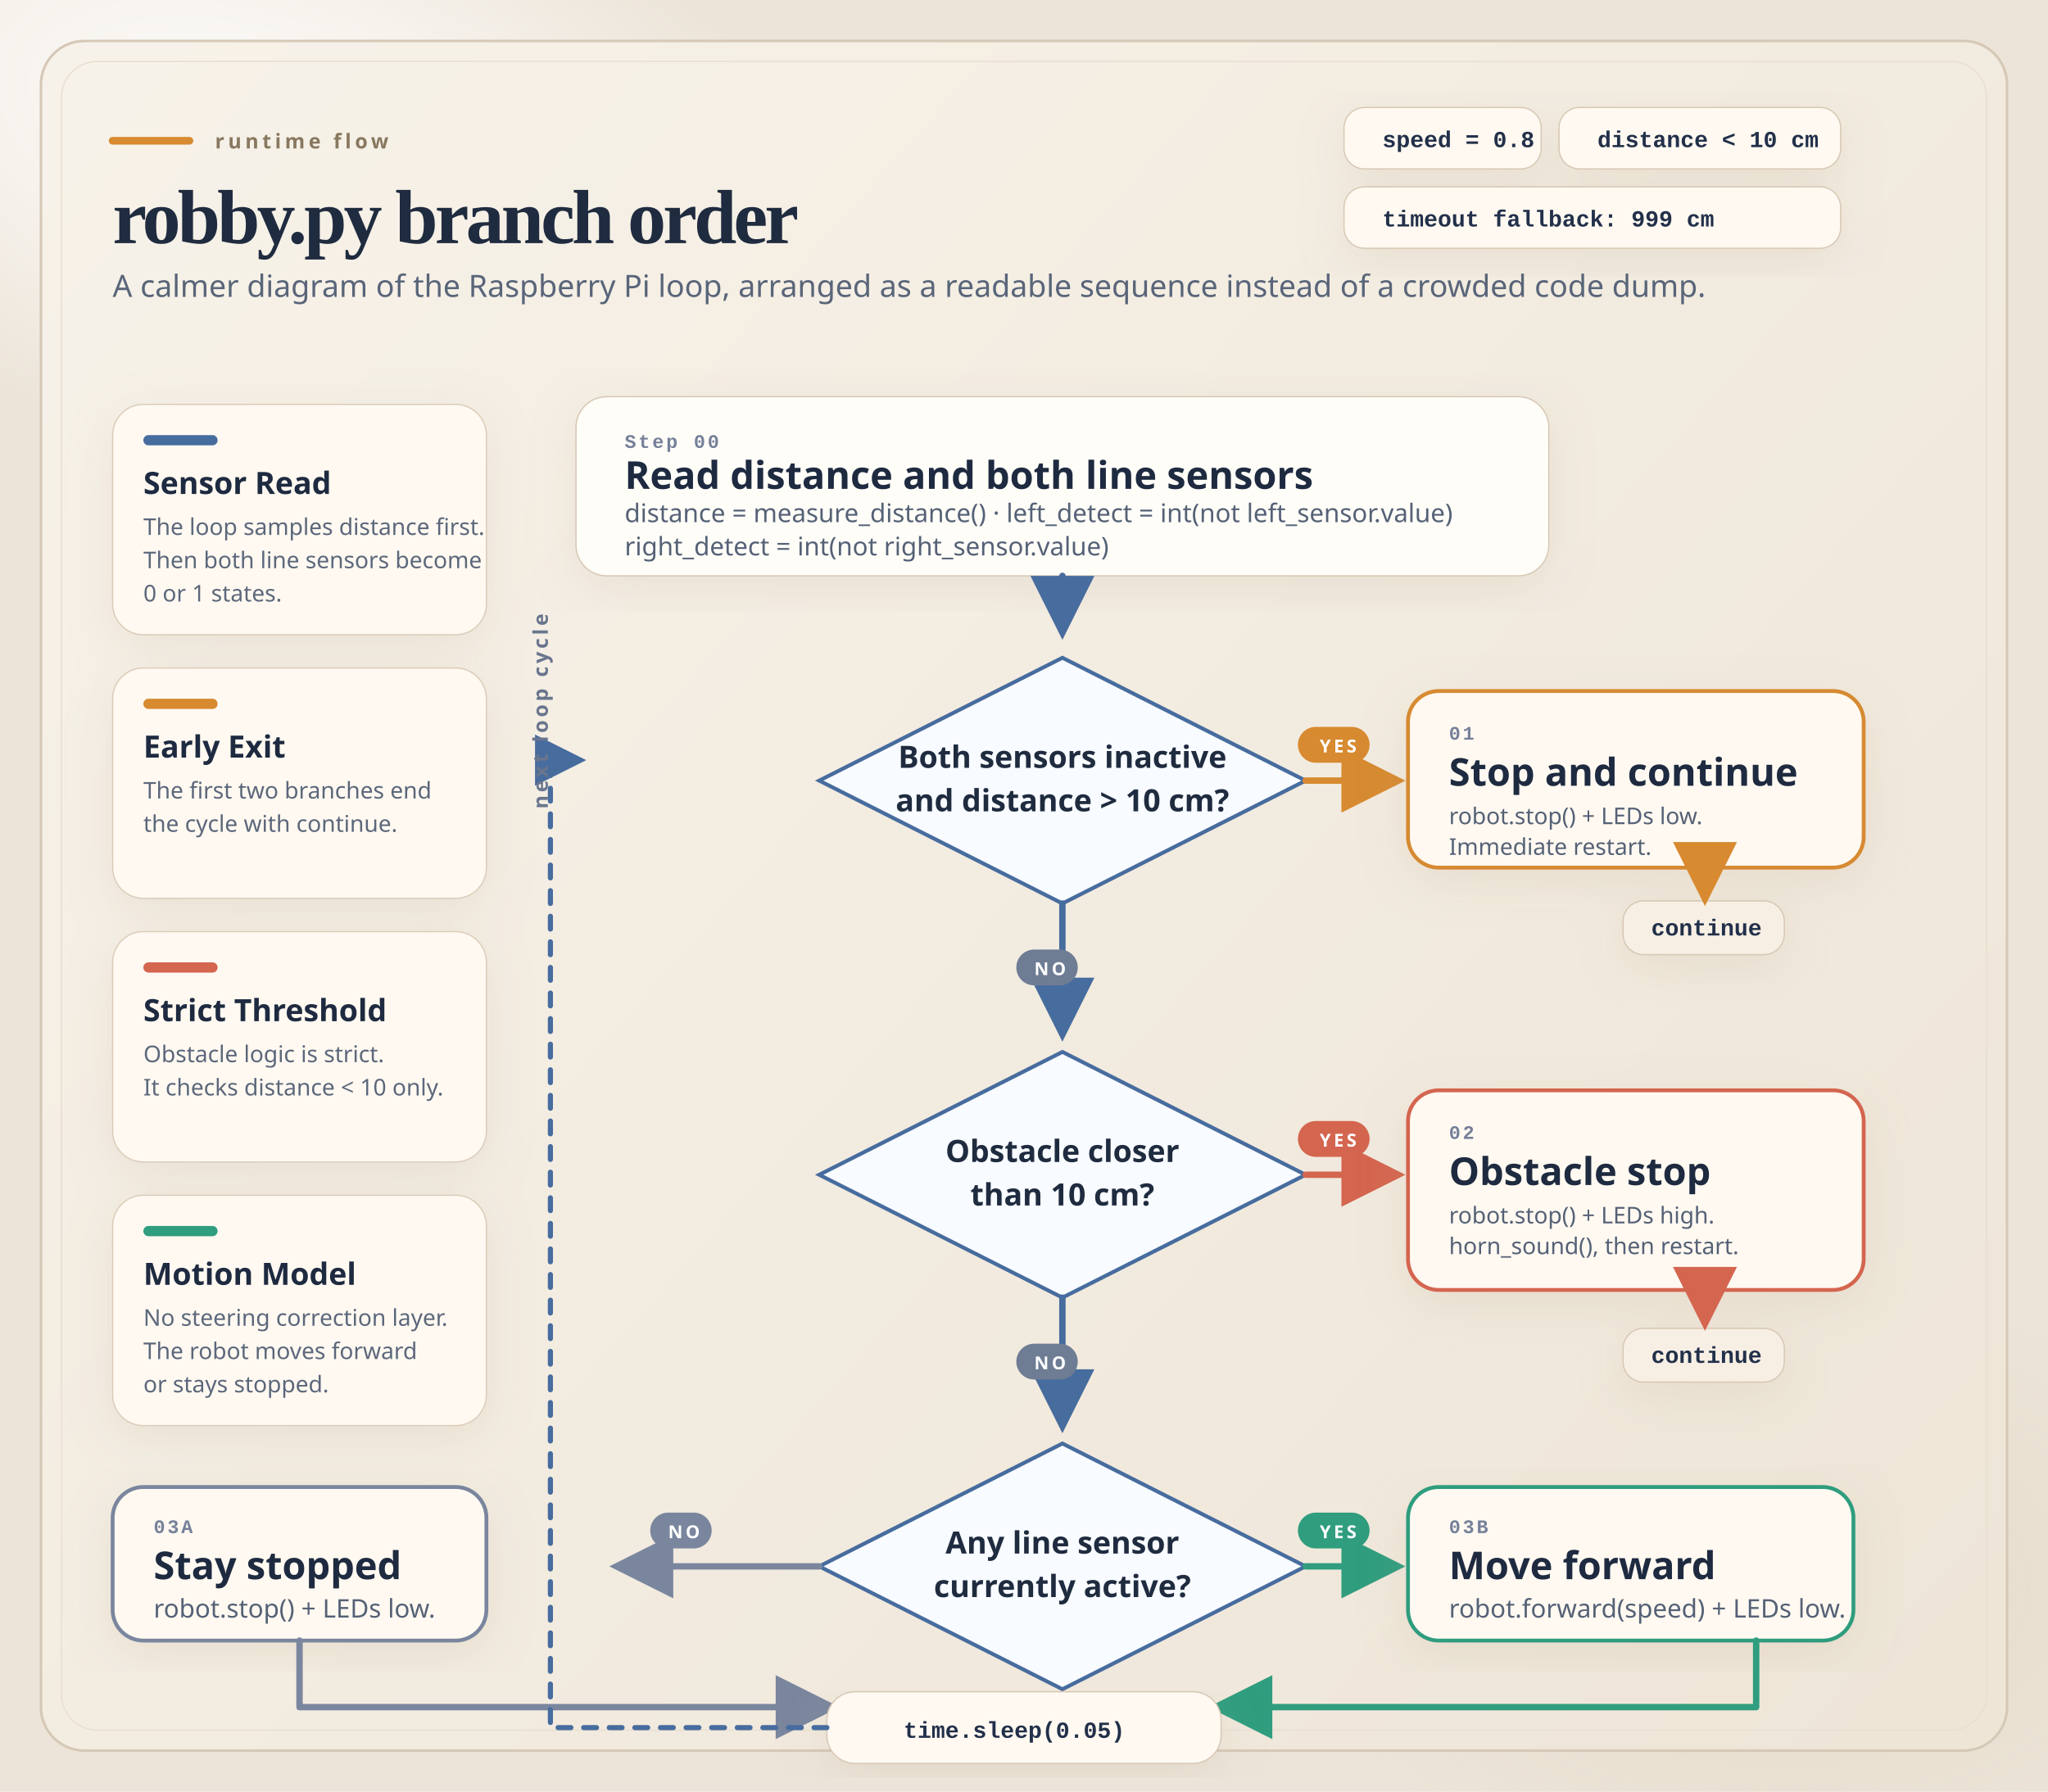
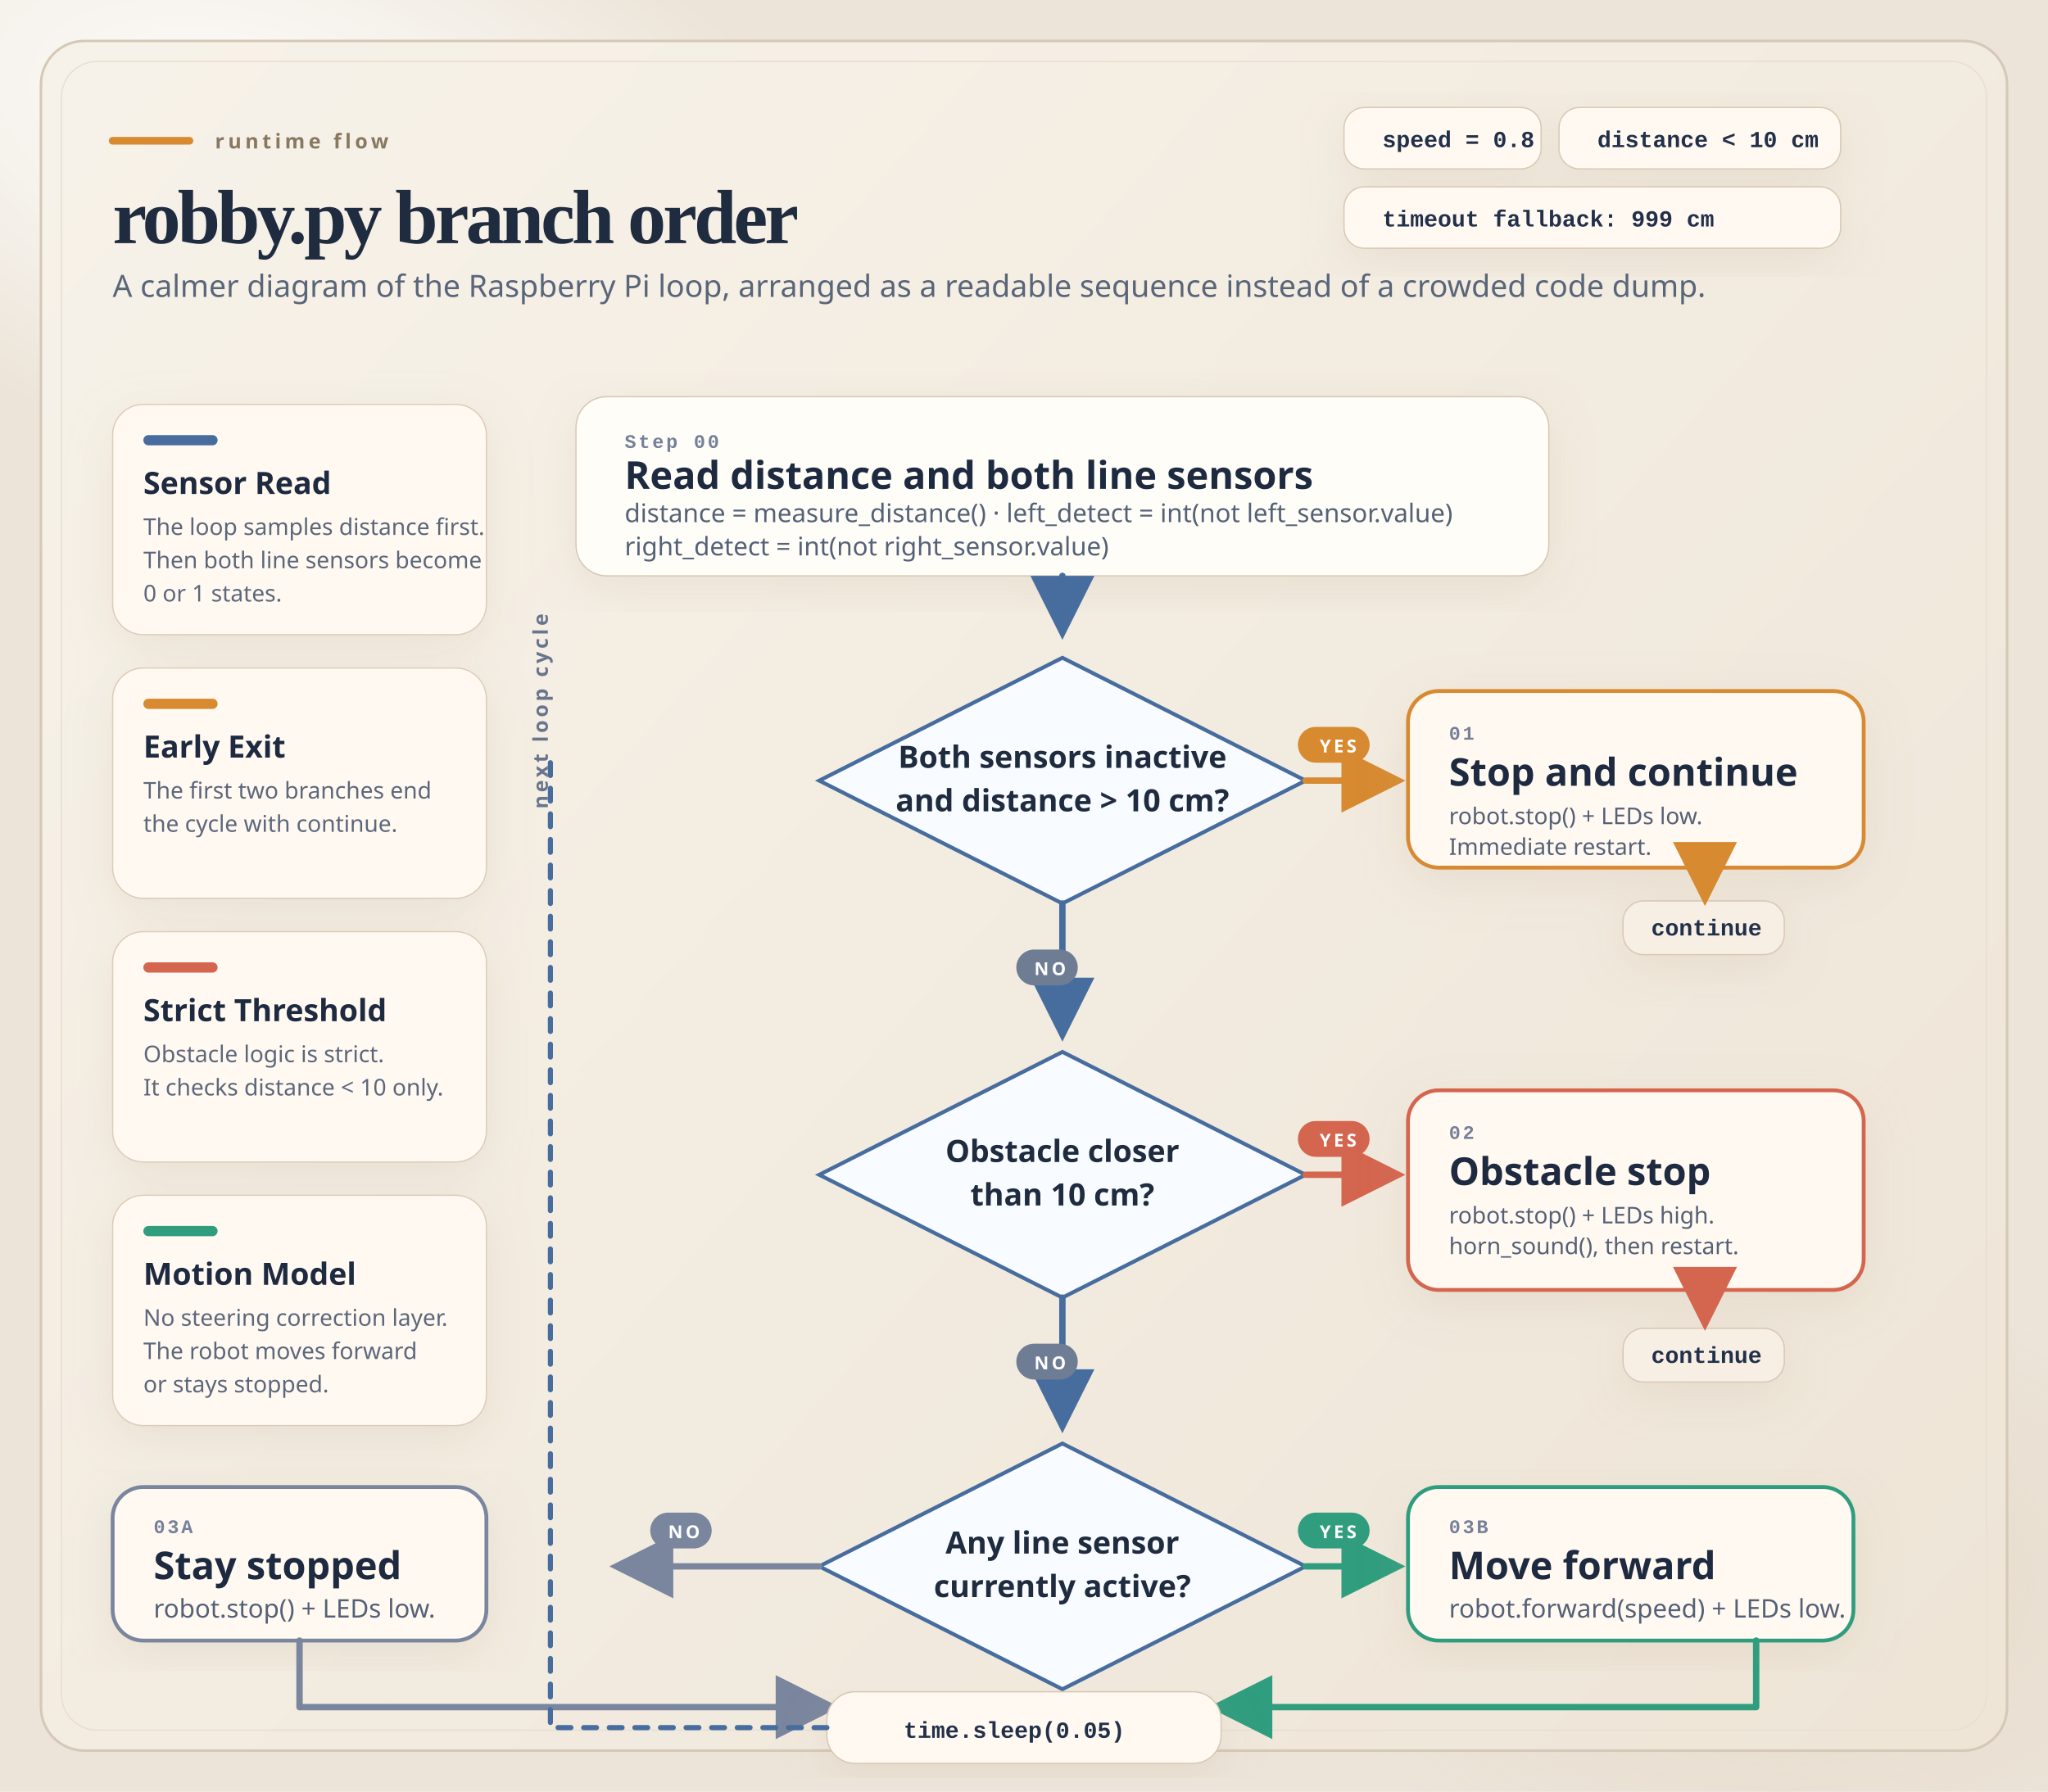
<svg xmlns="http://www.w3.org/2000/svg" width="1600" height="1400" viewBox="0 0 1600 1400" fill="none">
  <defs>
    <linearGradient id="paper" x1="64" y1="54" x2="1518" y2="1346" gradientUnits="userSpaceOnUse">
      <stop stop-color="#F7F2E9" />
      <stop offset="1" stop-color="#EEE5D7" />
    </linearGradient>
    <radialGradient id="washA" cx="0" cy="0" r="1" gradientUnits="userSpaceOnUse" gradientTransform="translate(220 120) rotate(21) scale(520 260)">
      <stop stop-color="#FFFFFF" />
      <stop offset="1" stop-color="#FFFFFF" stop-opacity="0" />
    </radialGradient>
    <radialGradient id="washB" cx="0" cy="0" r="1" gradientUnits="userSpaceOnUse" gradientTransform="translate(1390 1240) rotate(180) scale(380 240)">
      <stop stop-color="#E6DACA" />
      <stop offset="1" stop-color="#E6DACA" stop-opacity="0" />
    </radialGradient>
    <filter id="cardShadow" x="-20%" y="-20%" width="140%" height="140%" color-interpolation-filters="sRGB">
      <feDropShadow dx="0" dy="10" stdDeviation="18" flood-color="#BCA98F" flood-opacity="0.18" />
    </filter>
    <marker id="arrowNavy" viewBox="0 0 10 10" refX="8" refY="5" markerWidth="10" markerHeight="10" orient="auto-start-reverse">
      <path d="M0 0L10 5L0 10V0Z" fill="#476C9E" />
    </marker>
    <marker id="arrowAmber" viewBox="0 0 10 10" refX="8" refY="5" markerWidth="10" markerHeight="10" orient="auto-start-reverse">
      <path d="M0 0L10 5L0 10V0Z" fill="#D78A30" />
    </marker>
    <marker id="arrowCoral" viewBox="0 0 10 10" refX="8" refY="5" markerWidth="10" markerHeight="10" orient="auto-start-reverse">
      <path d="M0 0L10 5L0 10V0Z" fill="#D4654F" />
    </marker>
    <marker id="arrowMint" viewBox="0 0 10 10" refX="8" refY="5" markerWidth="10" markerHeight="10" orient="auto-start-reverse">
      <path d="M0 0L10 5L0 10V0Z" fill="#2F9D7E" />
    </marker>
    <marker id="arrowSlate" viewBox="0 0 10 10" refX="8" refY="5" markerWidth="10" markerHeight="10" orient="auto-start-reverse">
      <path d="M0 0L10 5L0 10V0Z" fill="#7A869E" />
    </marker>
    <style>
      .eyebrow { fill: #88785F; font-family: "Trebuchet MS", "Segoe UI", sans-serif; font-size: 16px; font-weight: 700; letter-spacing: 0.18em; text-transform: uppercase; }
      .title { fill: #1F2B3F; font-family: Georgia, "Times New Roman", serif; font-size: 60px; font-weight: 700; letter-spacing: -0.04em; }
      .subtitle { fill: #596579; font-family: "Trebuchet MS", "Segoe UI", sans-serif; font-size: 24px; }
      .label { fill: #758099; font-family: "Courier New", monospace; font-size: 15px; font-weight: 700; letter-spacing: 0.12em; }
      .cardTitle { fill: #1E2A40; font-family: "Trebuchet MS", "Segoe UI", sans-serif; font-size: 30px; font-weight: 700; }
      .cardBody { fill: #556176; font-family: "Trebuchet MS", "Segoe UI", sans-serif; font-size: 20px; }
      .actionBody { fill: #556176; font-family: "Trebuchet MS", "Segoe UI", sans-serif; font-size: 18px; }
      .sideTitle { fill: #1E2A40; font-family: "Trebuchet MS", "Segoe UI", sans-serif; font-size: 24px; font-weight: 700; }
      .sideBody { fill: #5C677B; font-family: "Trebuchet MS", "Segoe UI", sans-serif; font-size: 18px; }
      .diamondText { fill: #1F2B3F; font-family: "Trebuchet MS", "Segoe UI", sans-serif; font-size: 24px; font-weight: 700; text-anchor: middle; }
      .chipText { fill: #22304A; font-family: "Courier New", monospace; font-size: 18px; font-weight: 700; }
      .branch { fill: #FFFFFF; font-family: "Trebuchet MS", "Segoe UI", sans-serif; font-size: 14px; font-weight: 700; letter-spacing: 0.16em; text-transform: uppercase; }
      .loopText { fill: #69758D; font-family: "Trebuchet MS", "Segoe UI", sans-serif; font-size: 16px; font-weight: 700; letter-spacing: 0.15em; text-transform: uppercase; }
    </style>
  </defs>
  <rect width="1600" height="1400" fill="#ECE4D8" />
  <rect width="1600" height="1400" fill="url(#washA)" />
  <rect width="1600" height="1400" fill="url(#washB)" />
  <rect x="32" y="32" width="1536" height="1336" rx="34" fill="url(#paper)" stroke="#D6C8B6" stroke-width="2" />
  <rect x="48" y="48" width="1504" height="1304" rx="28" stroke="#E8DED1" />
  <path d="M88 110H148" stroke="#D78A30" stroke-width="6" stroke-linecap="round" />
  <text x="168" y="116" class="eyebrow">runtime flow</text>
  <text x="88" y="190" class="title">robby.py branch order</text>
  <text x="88" y="232" class="subtitle">A calmer diagram of the Raspberry Pi loop, arranged as a readable sequence instead of a crowded code dump.</text>
  <g filter="url(#cardShadow)">
    <rect x="1050" y="84" width="154" height="48" rx="16" fill="#FFF9F1" stroke="#D8C9B5" />
    <rect x="1218" y="84" width="220" height="48" rx="16" fill="#FFF9F1" stroke="#D8C9B5" />
    <rect x="1050" y="146" width="388" height="48" rx="16" fill="#FFF9F1" stroke="#D8C9B5" />
  </g>
  <text x="1080" y="115" class="chipText">speed = 0.8</text>
  <text x="1248" y="115" class="chipText">distance &lt; 10 cm</text>
  <text x="1080" y="177" class="chipText">timeout fallback: 999 cm</text>
  <g filter="url(#cardShadow)">
    <rect x="88" y="316" width="292" height="180" rx="24" fill="#FFF9F1" stroke="#DCCDBA" />
    <rect x="88" y="522" width="292" height="180" rx="24" fill="#FFF9F1" stroke="#DCCDBA" />
    <rect x="88" y="728" width="292" height="180" rx="24" fill="#FFF9F1" stroke="#DCCDBA" />
    <rect x="88" y="934" width="292" height="180" rx="24" fill="#FFF9F1" stroke="#DCCDBA" />
  </g>
  <rect x="112" y="340" width="58" height="8" rx="4" fill="#476C9E" />
  <text x="112" y="386" class="sideTitle">Sensor Read</text>
  <text x="112" y="418" class="sideBody">The loop samples distance first.</text>
  <text x="112" y="444" class="sideBody">Then both line sensors become</text>
  <text x="112" y="470" class="sideBody">0 or 1 states.</text>
  <rect x="112" y="546" width="58" height="8" rx="4" fill="#D78A30" />
  <text x="112" y="592" class="sideTitle">Early Exit</text>
  <text x="112" y="624" class="sideBody">The first two branches end</text>
  <text x="112" y="650" class="sideBody">the cycle with continue.</text>
  <rect x="112" y="752" width="58" height="8" rx="4" fill="#D4654F" />
  <text x="112" y="798" class="sideTitle">Strict Threshold</text>
  <text x="112" y="830" class="sideBody">Obstacle logic is strict.</text>
  <text x="112" y="856" class="sideBody">It checks distance &lt; 10 only.</text>
  <rect x="112" y="958" width="58" height="8" rx="4" fill="#2F9D7E" />
  <text x="112" y="1004" class="sideTitle">Motion Model</text>
  <text x="112" y="1036" class="sideBody">No steering correction layer.</text>
  <text x="112" y="1062" class="sideBody">The robot moves forward</text>
  <text x="112" y="1088" class="sideBody">or stays stopped.</text>
  <g filter="url(#cardShadow)">
    <rect x="450" y="310" width="760" height="140" rx="24" fill="#FFFDF8" stroke="#D7C8B6" />
  </g>
  <text x="488" y="350" class="label">Step 00</text>
  <text x="488" y="382" class="cardTitle">Read distance and both line sensors</text>
  <text x="488" y="408" class="cardBody">distance = measure_distance() · left_detect = int(not left_sensor.value)</text>
  <text x="488" y="434" class="cardBody">right_detect = int(not right_sensor.value)</text>
  <path d="M830 450V490" stroke="#476C9E" stroke-width="5" stroke-linecap="round" marker-end="url(#arrowNavy)" />
  <polygon points="830,514 1020,610 830,706 640,610" fill="#F8FBFF" stroke="#476C9E" stroke-width="3" />
  <text x="830" y="600" class="diamondText">Both sensors inactive</text>
  <text x="830" y="634" class="diamondText">and distance &gt; 10 cm?</text>
  <path d="M1020 610H1088" stroke="#D78A30" stroke-width="5" stroke-linecap="round" marker-end="url(#arrowAmber)" />
  <rect x="1014" y="568" width="56" height="28" rx="14" fill="#D78A30" />
  <text x="1031" y="588" class="branch">YES</text>
  <g filter="url(#cardShadow)">
    <rect x="1100" y="540" width="356" height="138" rx="24" fill="#FFF9F1" stroke="#D78A30" stroke-width="3" />
    <rect x="1268" y="704" width="126" height="42" rx="16" fill="#F7EFE4" stroke="#D8C8B5" />
  </g>
  <text x="1132" y="578" class="label">01</text>
  <text x="1132" y="614" class="cardTitle">Stop and continue</text>
  <text x="1132" y="644" class="actionBody">robot.stop() + LEDs low.</text>
  <text x="1132" y="668" class="actionBody">Immediate restart.</text>
  <text x="1290" y="731" class="chipText">continue</text>
  <path d="M1332 678V698" stroke="#D78A30" stroke-width="5" stroke-linecap="round" marker-end="url(#arrowAmber)" />
  <path d="M830 706V804" stroke="#476C9E" stroke-width="5" stroke-linecap="round" marker-end="url(#arrowNavy)" />
  <rect x="794" y="742" width="48" height="28" rx="14" fill="#6E7C94" />
  <text x="808" y="762" class="branch">NO</text>
  <polygon points="830,822 1020,918 830,1014 640,918" fill="#F8FBFF" stroke="#476C9E" stroke-width="3" />
  <text x="830" y="908" class="diamondText">Obstacle closer</text>
  <text x="830" y="942" class="diamondText">than 10 cm?</text>
  <path d="M1020 918H1088" stroke="#D4654F" stroke-width="5" stroke-linecap="round" marker-end="url(#arrowCoral)" />
  <rect x="1014" y="876" width="56" height="28" rx="14" fill="#D4654F" />
  <text x="1031" y="896" class="branch">YES</text>
  <g filter="url(#cardShadow)">
    <rect x="1100" y="852" width="356" height="156" rx="24" fill="#FFF9F1" stroke="#D4654F" stroke-width="3" />
    <rect x="1268" y="1038" width="126" height="42" rx="16" fill="#F7EFE4" stroke="#D8C8B5" />
  </g>
  <text x="1132" y="890" class="label">02</text>
  <text x="1132" y="926" class="cardTitle">Obstacle stop</text>
  <text x="1132" y="956" class="actionBody">robot.stop() + LEDs high.</text>
  <text x="1132" y="980" class="actionBody">horn_sound(), then restart.</text>
  <text x="1290" y="1065" class="chipText">continue</text>
  <path d="M1332 1008V1030" stroke="#D4654F" stroke-width="5" stroke-linecap="round" marker-end="url(#arrowCoral)" />
  <path d="M830 1014V1110" stroke="#476C9E" stroke-width="5" stroke-linecap="round" marker-end="url(#arrowNavy)" />
  <rect x="794" y="1050" width="48" height="28" rx="14" fill="#6E7C94" />
  <text x="808" y="1070" class="branch">NO</text>
  <polygon points="830,1128 1020,1224 830,1320 640,1224" fill="#F8FBFF" stroke="#476C9E" stroke-width="3" />
  <text x="830" y="1214" class="diamondText">Any line sensor</text>
  <text x="830" y="1248" class="diamondText">currently active?</text>
  <path d="M1020 1224H1088" stroke="#2F9D7E" stroke-width="5" stroke-linecap="round" marker-end="url(#arrowMint)" />
  <rect x="1014" y="1182" width="56" height="28" rx="14" fill="#2F9D7E" />
  <text x="1031" y="1202" class="branch">YES</text>
  <path d="M640 1224H486" stroke="#7A869E" stroke-width="5" stroke-linecap="round" marker-end="url(#arrowSlate)" />
  <rect x="508" y="1182" width="48" height="28" rx="14" fill="#7A869E" />
  <text x="522" y="1202" class="branch">NO</text>
  <g filter="url(#cardShadow)">
    <rect x="88" y="1162" width="292" height="120" rx="24" fill="#FFF9F1" stroke="#7A869E" stroke-width="3" />
  </g>
  <text x="120" y="1198" class="label">03A</text>
  <text x="120" y="1234" class="cardTitle">Stay stopped</text>
  <text x="120" y="1264" class="cardBody">robot.stop() + LEDs low.</text>
  <g filter="url(#cardShadow)">
    <rect x="1100" y="1162" width="348" height="120" rx="24" fill="#FFF9F1" stroke="#2F9D7E" stroke-width="3" />
  </g>
  <text x="1132" y="1198" class="label">03B</text>
  <text x="1132" y="1234" class="cardTitle">Move forward</text>
  <text x="1132" y="1264" class="cardBody">robot.forward(speed) + LEDs low.</text>
  <path d="M234 1282V1334H646" stroke="#7A869E" stroke-width="5" stroke-linecap="round" stroke-linejoin="round" marker-end="url(#arrowSlate)" />
  <path d="M1372 1282V1334H954" stroke="#2F9D7E" stroke-width="5" stroke-linecap="round" stroke-linejoin="round" marker-end="url(#arrowMint)" />
  <g filter="url(#cardShadow)">
    <rect x="646" y="1322" width="308" height="56" rx="22" fill="#FFF9F1" stroke="#D7C8B6" />
  </g>
  <text x="706" y="1358" class="chipText">time.sleep(0.05)</text>
-   <path d="M646 1350H430V594H450" stroke="#476C9E" stroke-width="4" stroke-linecap="round" stroke-linejoin="round" stroke-dasharray="10 10" marker-end="url(#arrowNavy)" />
+   <path d="M646 1350H430V594" stroke="#476C9E" stroke-width="4" stroke-linecap="round" stroke-linejoin="round" stroke-dasharray="10 10" />
  <text x="428" y="632" class="loopText" transform="rotate(-90 428 632)">next loop cycle</text>
</svg>
